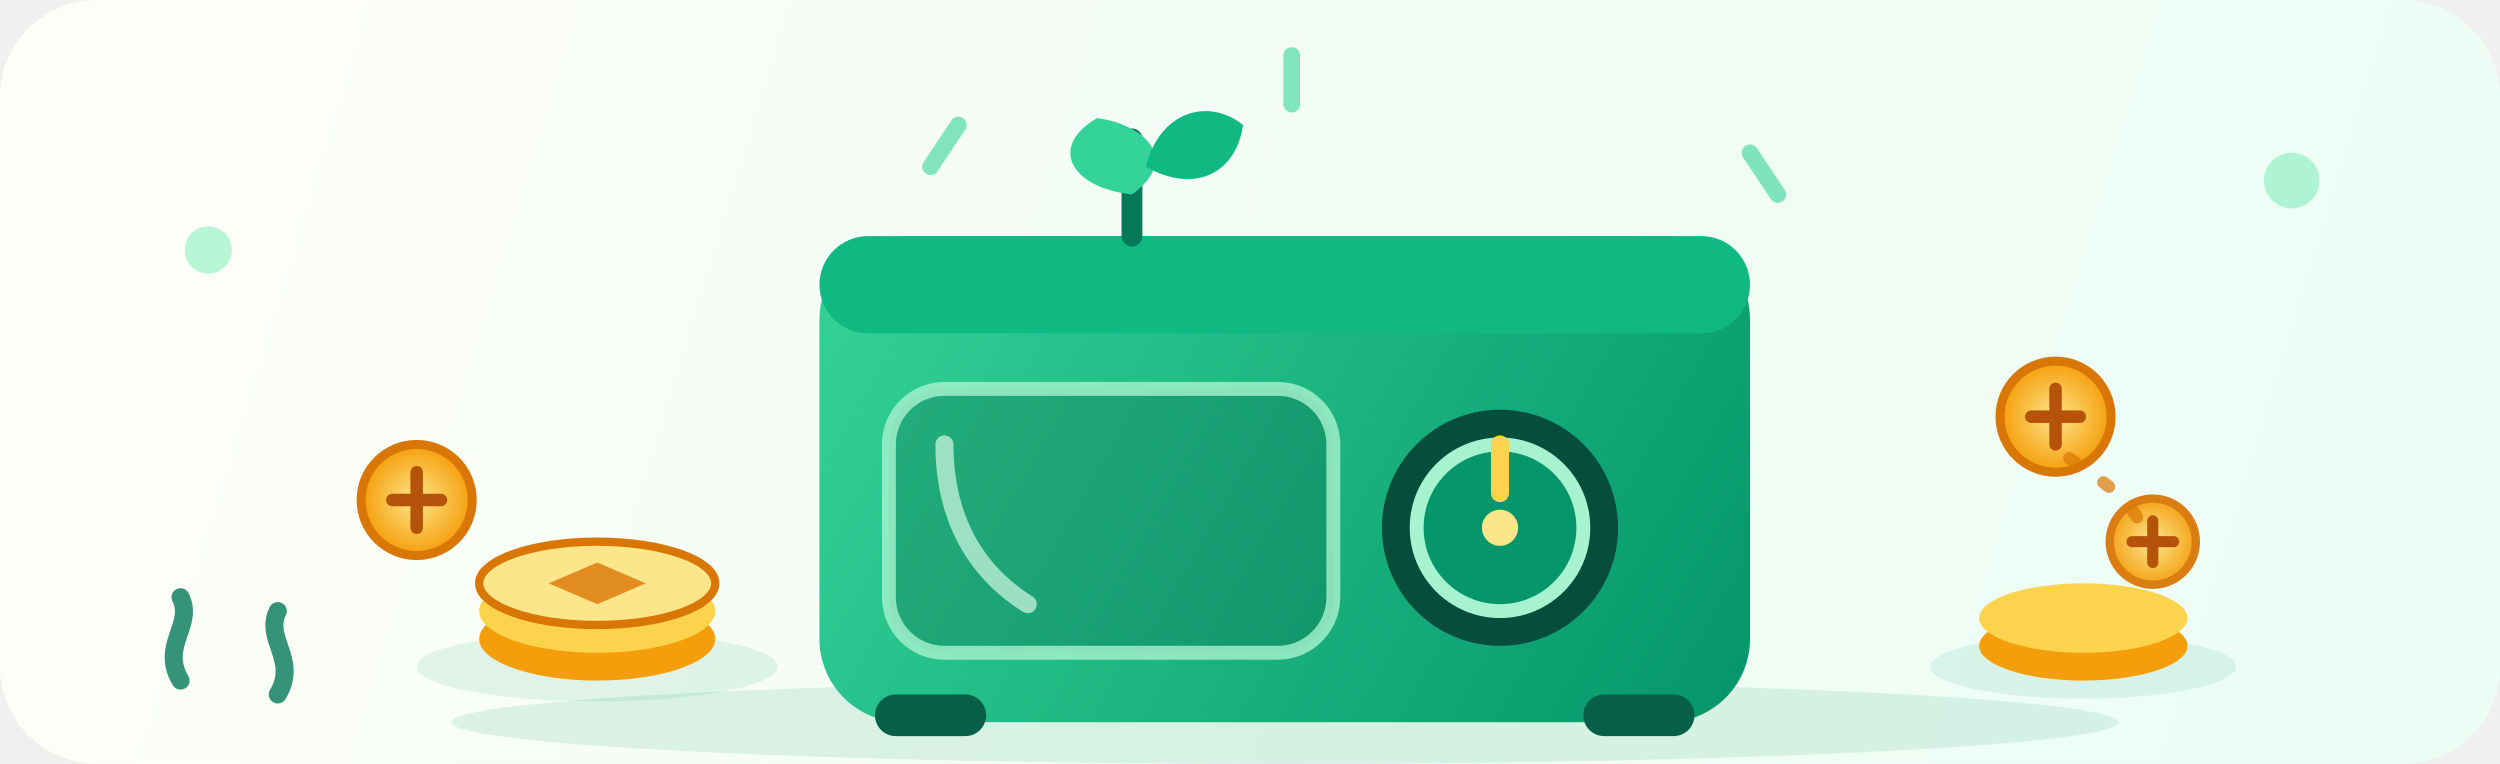
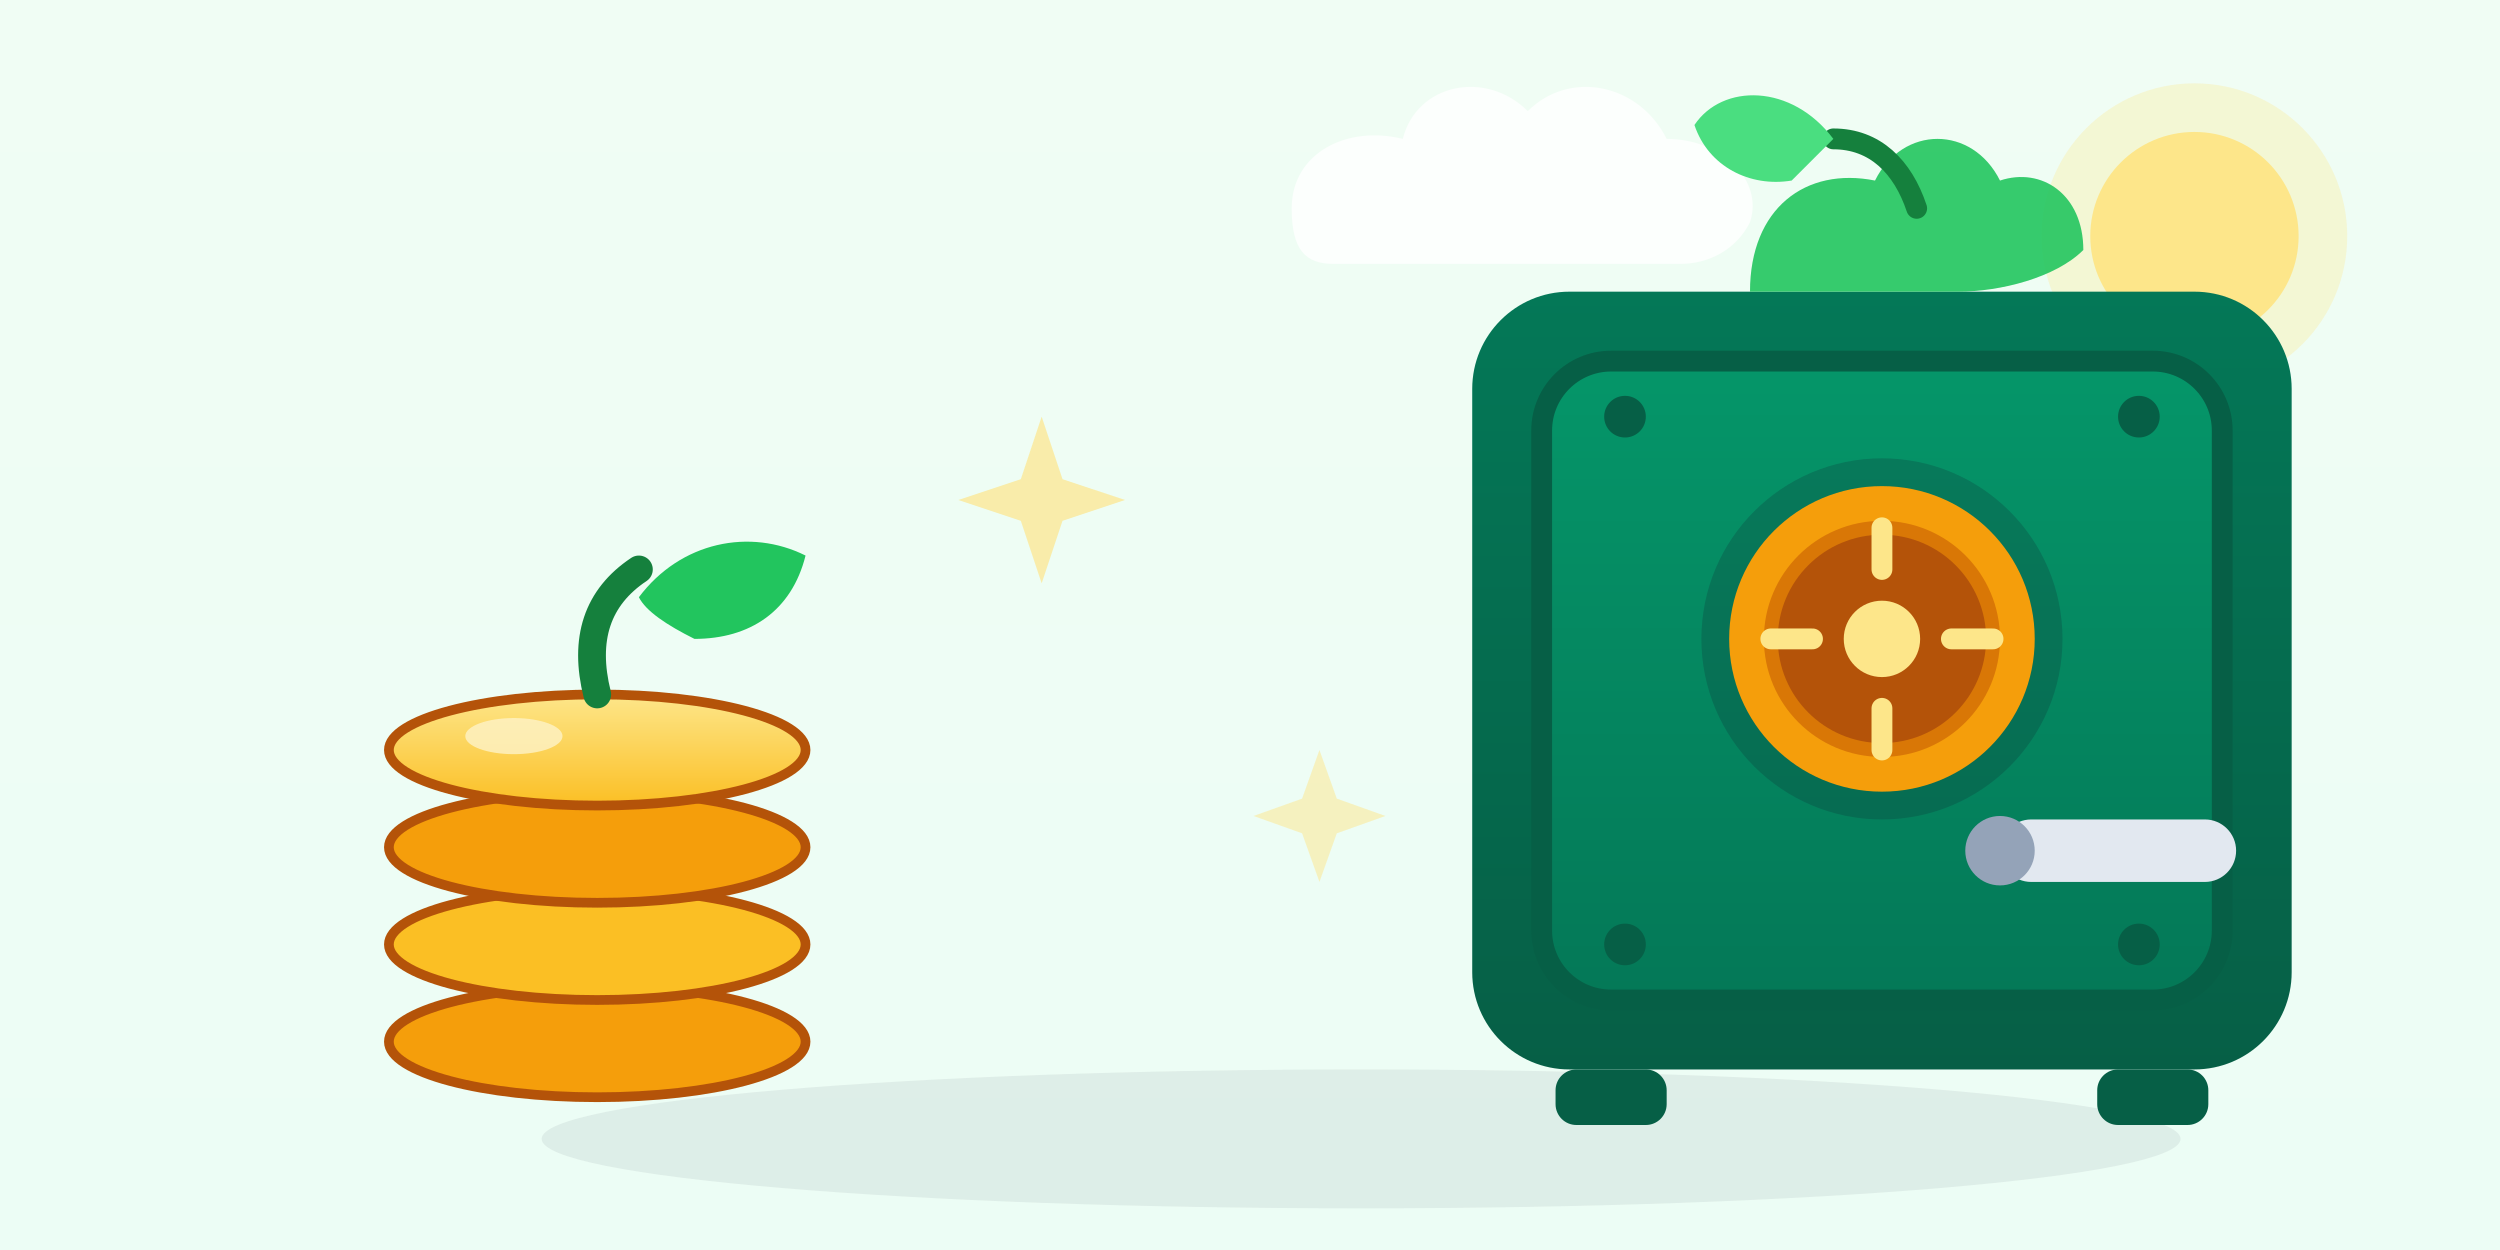
- <svg xmlns="http://www.w3.org/2000/svg" viewBox="0 0 360 110" fill="none" role="img" aria-label="Brankas kokoh dengan tunas tumbuh di atasnya dan tumpukan koin di samping">
+ <svg xmlns="http://www.w3.org/2000/svg" viewBox="0 0 360 180" width="360" height="180">
  <defs>
-     <linearGradient id="sbBg" x1="0" y1="0" x2="360" y2="110" gradientUnits="userSpaceOnUse">
-       <stop stop-color="#FFFEF8" />
-       <stop offset=".5" stop-color="#F2FDF5" />
+     <linearGradient id="bg" x1="0" y1="0" x2="0" y2="1">
+       <stop offset="0" stop-color="#F0FDF4" />
      <stop offset="1" stop-color="#ECFDF5" />
    </linearGradient>
-     <linearGradient id="sbSafe" x1="120" y1="30" x2="250" y2="104" gradientUnits="userSpaceOnUse">
-       <stop stop-color="#34D399" />
-       <stop offset="1" stop-color="#059669" />
+     <linearGradient id="body" x1="0" y1="0" x2="0" y2="1">
+       <stop offset="0" stop-color="#047857" />
+       <stop offset="1" stop-color="#065F46" />
    </linearGradient>
-     <radialGradient id="sbCoin" cx=".5" cy=".5" r=".5">
-       <stop stop-color="#FDE68A" />
-       <stop offset="1" stop-color="#F59E0B" />
-     </radialGradient>
+     <linearGradient id="door" x1="0" y1="0" x2="0" y2="1">
+       <stop offset="0" stop-color="#059669" />
+       <stop offset="1" stop-color="#047857" />
+     </linearGradient>
+     <linearGradient id="coin" x1="0" y1="0" x2="0" y2="1">
+       <stop offset="0" stop-color="#FDE68A" />
+       <stop offset="1" stop-color="#FBBF24" />
+     </linearGradient>
  </defs>
-   <rect width="360" height="110" rx="14" fill="url(#sbBg)" />
-   <ellipse cx="185" cy="104" rx="120" ry="6" fill="#059669" opacity=".12" />
+   <rect width="360" height="180" fill="url(#bg)" />
+   <circle cx="316" cy="34" r="15" fill="#FDE68A" />
+   <circle cx="316" cy="34" r="22" fill="#FDE68A" opacity=".3" />
+   <path d="M186 30 C186 22 194 18 202 20 C204 12 214 10 220 16 C226 10 236 12 240 20 C248 20 254 26 252 32 C250 36 246 38 242 38 L192 38 C188 38 186 36 186 30 Z" fill="#FFFFFF" opacity=".8" />
+   <ellipse cx="196" cy="164" rx="118" ry="10" fill="#0F172A" opacity=".07" />
  <g>
-     <rect x="118" y="34" width="134" height="70" rx="12" fill="url(#sbSafe)" />
-     <rect x="118" y="34" width="134" height="14" rx="7" fill="#10B981" />
-     <rect x="128" y="56" width="64" height="38" rx="8" fill="#065F46" opacity=".28" />
-     <rect x="128" y="56" width="64" height="38" rx="8" fill="none" stroke="#A7F3D0" stroke-width="2" opacity=".8" />
-     <circle cx="216" cy="76" r="17" fill="#064E3B" />
-     <circle cx="216" cy="76" r="12" fill="#059669" stroke="#A7F3D0" stroke-width="2" />
-     <path d="M216 64v7" stroke="#FCD34D" stroke-width="2.6" stroke-linecap="round" />
-     <circle cx="216" cy="76" r="2.6" fill="#FDE68A" />
-     <rect x="126" y="100" width="16" height="6" rx="3" fill="#065F46" />
-     <rect x="228" y="100" width="16" height="6" rx="3" fill="#065F46" />
-     <path d="M136 64c0 10 4 18 12 23" stroke="#D1FAE5" stroke-width="2.6" stroke-linecap="round" opacity=".7" />
-   </g>
-   <g transform="translate(163 34)">
-     <path d="M0 0v-14" stroke="#047857" stroke-width="3" stroke-linecap="round" />
-     <path d="M0-6c-9-1-12-7-5-11 7 1 12 6 5 11Z" fill="#34D399" />
-     <path d="M2-10c2-8 9-10 14-6-1 7-7 10-14 6Z" fill="#10B981" />
+     <rect x="212" y="42" width="118" height="112" rx="14" fill="url(#body)" />
+     <rect x="222" y="52" width="98" height="92" rx="10" fill="url(#door)" />
+     <rect x="222" y="52" width="98" height="92" rx="10" fill="none" stroke="#065F46" stroke-width="3" />
+     <circle cx="271" cy="92" r="26" fill="#0F172A" opacity=".2" />
+     <circle cx="271" cy="92" r="22" fill="#F59E0B" />
+     <circle cx="271" cy="92" r="16" fill="#B45309" />
+     <circle cx="271" cy="92" r="16" fill="none" stroke="#D97706" stroke-width="2" />
+     <g stroke="#FDE68A" stroke-width="3" stroke-linecap="round">
+       <path d="M271 82 L271 76" />
+       <path d="M271 102 L271 108" />
+       <path d="M261 92 L255 92" />
+       <path d="M281 92 L287 92" />
+     </g>
+     <circle cx="271" cy="92" r="5.5" fill="#FDE68A" />
+     <rect x="288" y="118" width="34" height="9" rx="4.5" fill="#E2E8F0" />
+     <circle cx="288" cy="122.5" r="5" fill="#94A3B8" />
+     <circle cx="234" cy="60" r="3" fill="#065F46" />
+     <circle cx="308" cy="60" r="3" fill="#065F46" />
+     <circle cx="234" cy="136" r="3" fill="#065F46" />
+     <circle cx="308" cy="136" r="3" fill="#065F46" />
+     <rect x="224" y="154" width="16" height="8" rx="3" fill="#065F46" />
+     <rect x="302" y="154" width="16" height="8" rx="3" fill="#065F46" />
+     <path d="M252 42 C252 30 260 24 270 26 C274 18 284 18 288 26 C294 24 300 28 300 36 C296 40 288 42 282 42 Z" fill="#22C55E" opacity=".9" />
+     <path d="M276 30 C274 24 270 20 264 20" stroke="#15803D" stroke-width="3" fill="none" stroke-linecap="round" />
+     <path d="M264 20 C258 12 248 12 244 18 C246 24 252 27 258 26 Z" fill="#4ADE80" />
  </g>
  <g>
-     <ellipse cx="86" cy="96" rx="26" ry="5" fill="#059669" opacity=".1" />
-     <g>
-       <ellipse cx="86" cy="92" rx="17" ry="6" fill="#F59E0B" />
-       <ellipse cx="86" cy="88" rx="17" ry="6" fill="#FCD34D" />
-       <ellipse cx="86" cy="84" rx="17" ry="6" fill="#FDE68A" stroke="#D97706" stroke-width="1.2" />
-       <path d="M79 84l7-3 7 3-7 3Z" fill="#D97706" opacity=".8" />
-     </g>
-     <circle cx="60" cy="72" r="8" fill="url(#sbCoin)" stroke="#D97706" stroke-width="1.3" />
-     <path d="M60 68v8M56.5 72h7" stroke="#B45309" stroke-width="1.8" stroke-linecap="round" />
+     <ellipse cx="86" cy="150" rx="30" ry="8" fill="#F59E0B" />
+     <ellipse cx="86" cy="150" rx="30" ry="8" fill="none" stroke="#B45309" stroke-width="1.4" />
+     <ellipse cx="86" cy="136" rx="30" ry="8" fill="#FBBF24" />
+     <ellipse cx="86" cy="136" rx="30" ry="8" fill="none" stroke="#B45309" stroke-width="1.4" />
+     <ellipse cx="86" cy="122" rx="30" ry="8" fill="#F59E0B" />
+     <ellipse cx="86" cy="122" rx="30" ry="8" fill="none" stroke="#B45309" stroke-width="1.4" />
+     <ellipse cx="86" cy="108" rx="30" ry="8" fill="url(#coin)" />
+     <ellipse cx="86" cy="108" rx="30" ry="8" fill="none" stroke="#B45309" stroke-width="1.4" />
+     <ellipse cx="74" cy="106" rx="7" ry="2.6" fill="#FEF3C7" opacity=".8" />
  </g>
-   <g>
-     <circle cx="296" cy="60" r="8" fill="url(#sbCoin)" stroke="#D97706" stroke-width="1.3" />
-     <path d="M296 56v8M292.5 60h7" stroke="#B45309" stroke-width="1.8" stroke-linecap="round" />
-     <circle cx="310" cy="78" r="6.2" fill="url(#sbCoin)" stroke="#D97706" stroke-width="1.2" opacity=".95" />
-     <path d="M310 75v6M307 78h6" stroke="#B45309" stroke-width="1.6" stroke-linecap="round" />
-     <path d="M298 66c4 3 8 5 10 9" stroke="#D97706" stroke-width="1.8" stroke-linecap="round" stroke-dasharray="1 5" opacity=".7" />
-     <ellipse cx="300" cy="96" rx="22" ry="4.6" fill="#059669" opacity=".1" />
-     <ellipse cx="300" cy="93" rx="15" ry="5" fill="#F59E0B" />
-     <ellipse cx="300" cy="89" rx="15" ry="5" fill="#FCD34D" />
-   </g>
-   <path d="M252 22l4 6M138 18l-4 6M186 8v7" stroke="#34D399" stroke-width="2.4" stroke-linecap="round" opacity=".6" />
-   <circle cx="330" cy="26" r="4" fill="#A7F3D0" opacity=".9" />
-   <circle cx="30" cy="36" r="3.4" fill="#A7F3D0" opacity=".8" />
-   <g stroke="#047857" stroke-width="2.6" stroke-linecap="round" opacity=".8">
-     <path d="M26 98c-3-5 2-8 0-12" />
-     <path d="M40 100c3-5-2-8 0-12" />
-   </g>
+   <path d="M86 100 C84 92 86 86 92 82" stroke="#15803D" stroke-width="4" fill="none" stroke-linecap="round" />
+   <path d="M92 86 C98 78 108 76 116 80 C114 88 108 92 100 92 C96 90 93 88 92 86 Z" fill="#22C55E" />
+   <path d="M150 60 l3 9 9 3 -9 3 -3 9 -3 -9 -9 -3 9 -3 Z" fill="#FDE68A" opacity=".7" />
+   <path d="M190 108 l2.5 7 7 2.5 -7 2.5 -2.5 7 -2.5 -7 -7 -2.5 7 -2.5 Z" fill="#FDE68A" opacity=".5" />
</svg>
